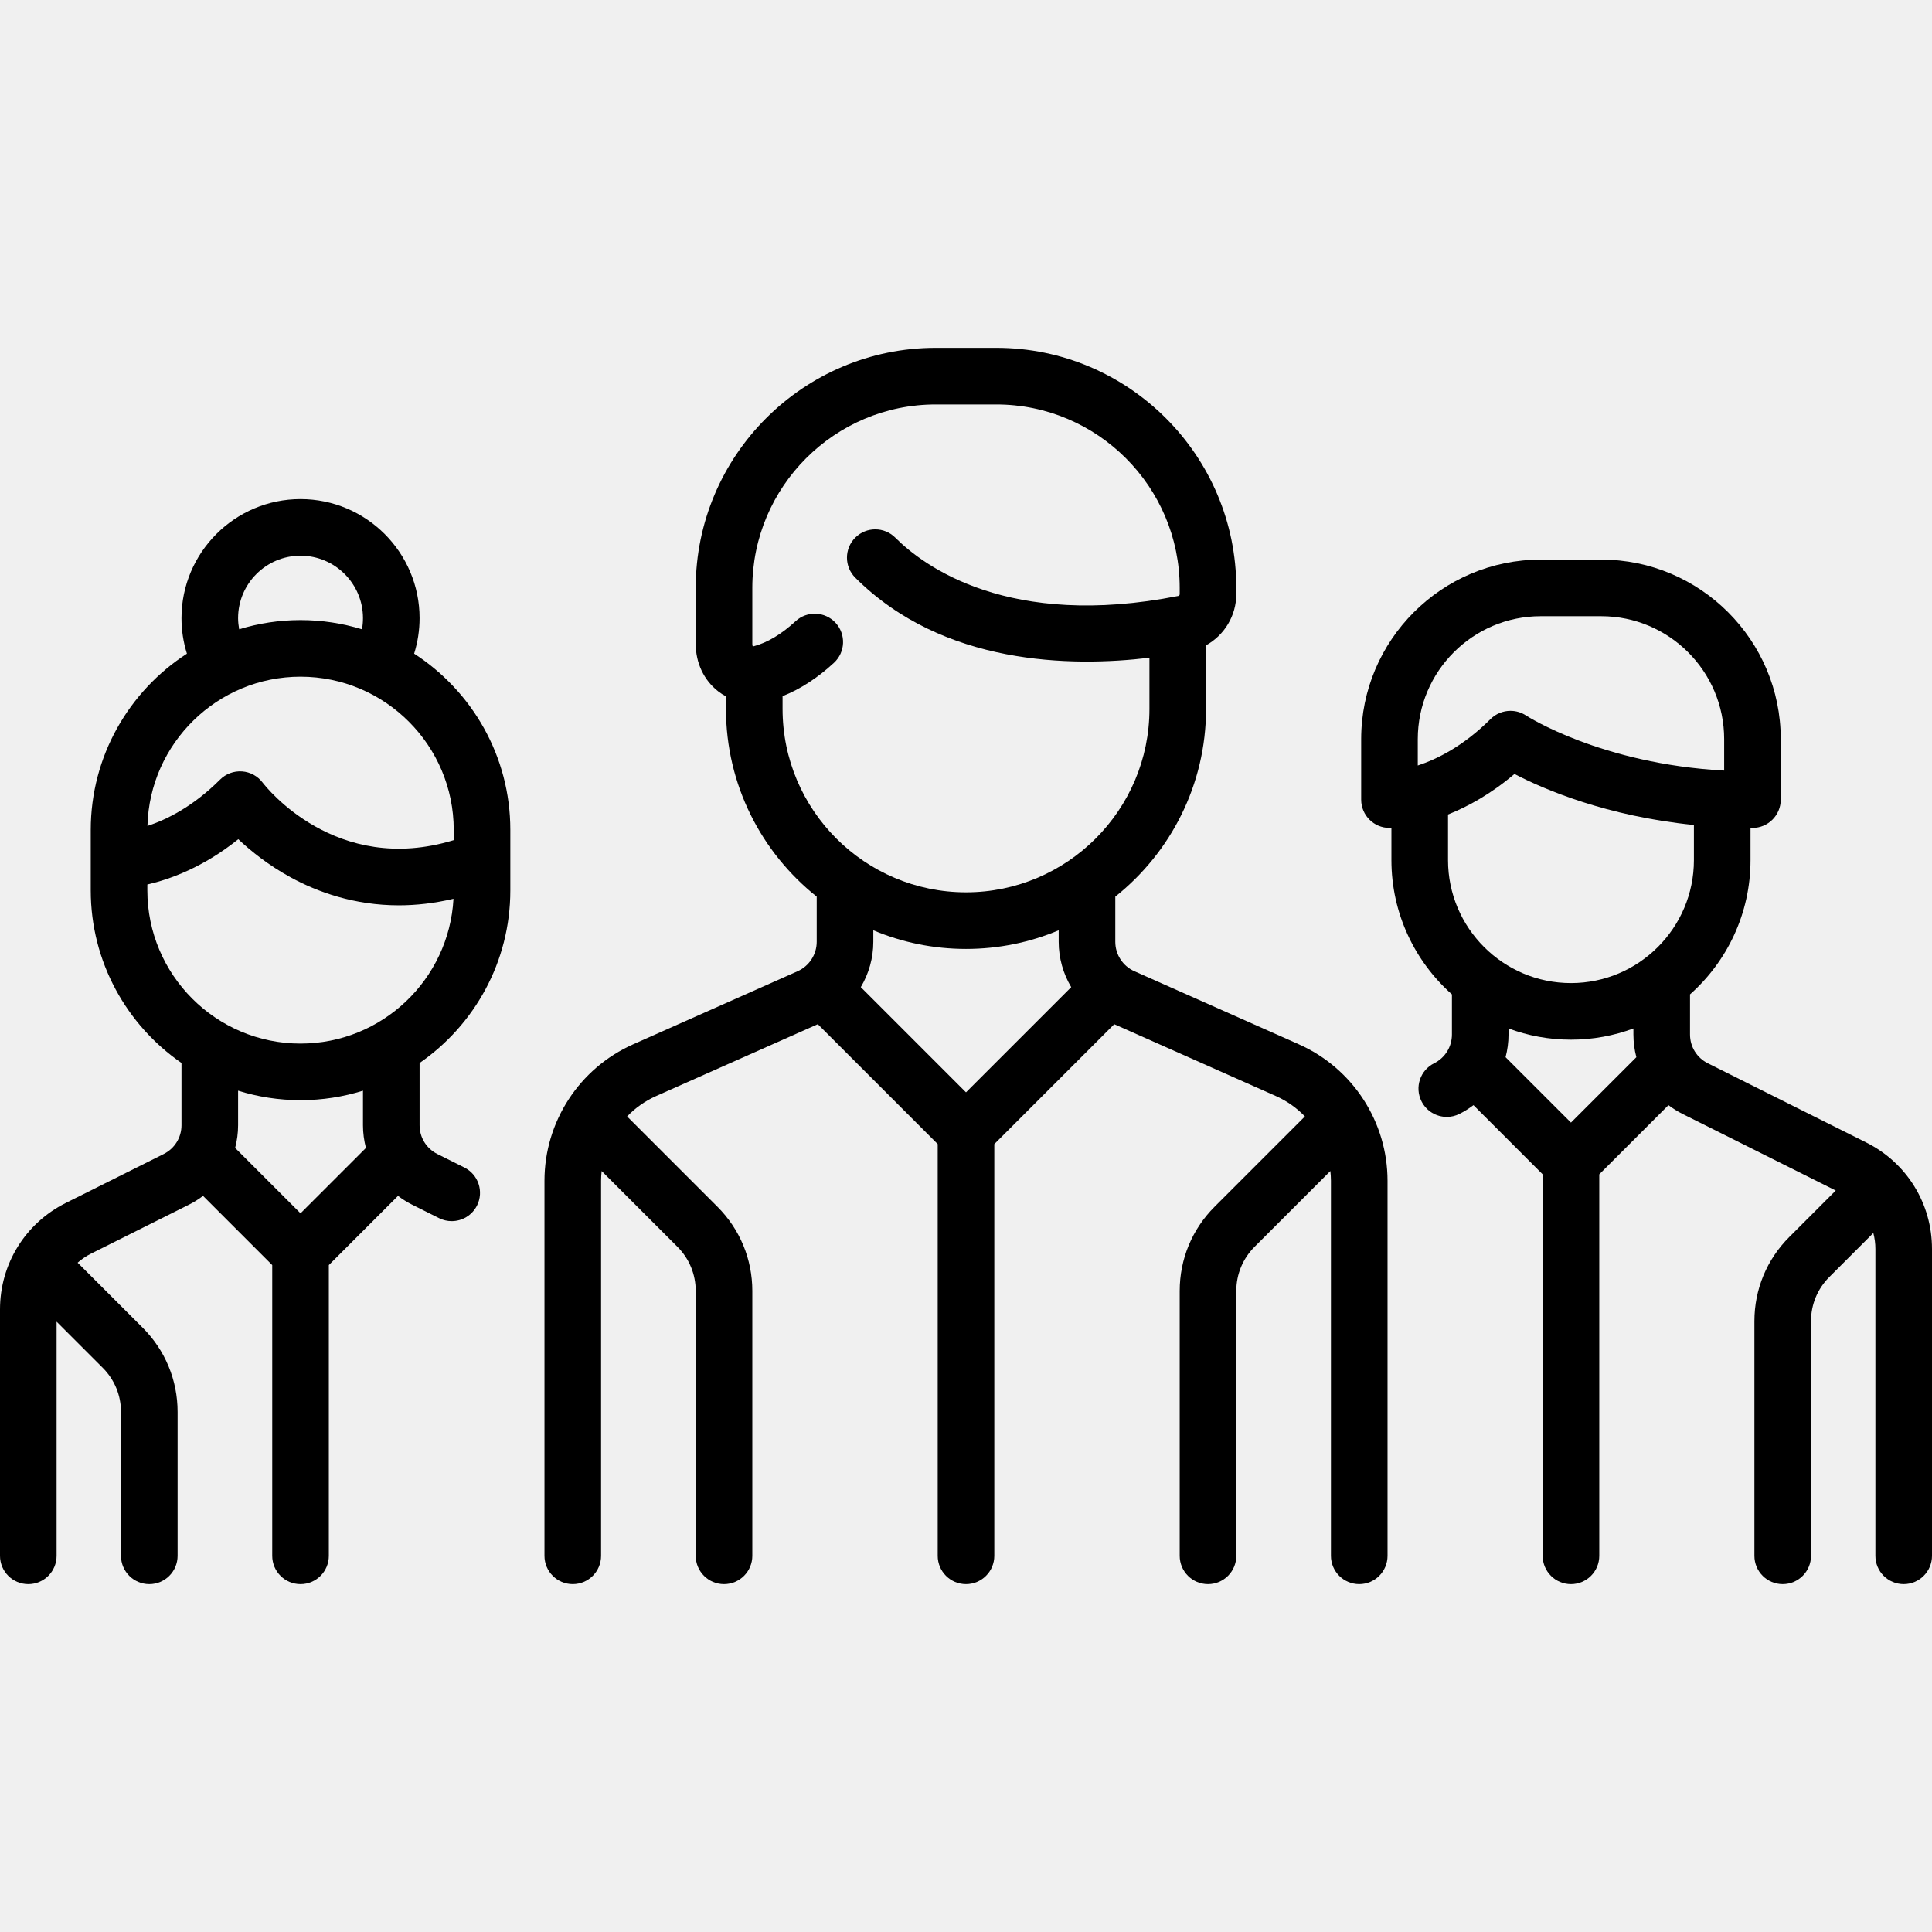
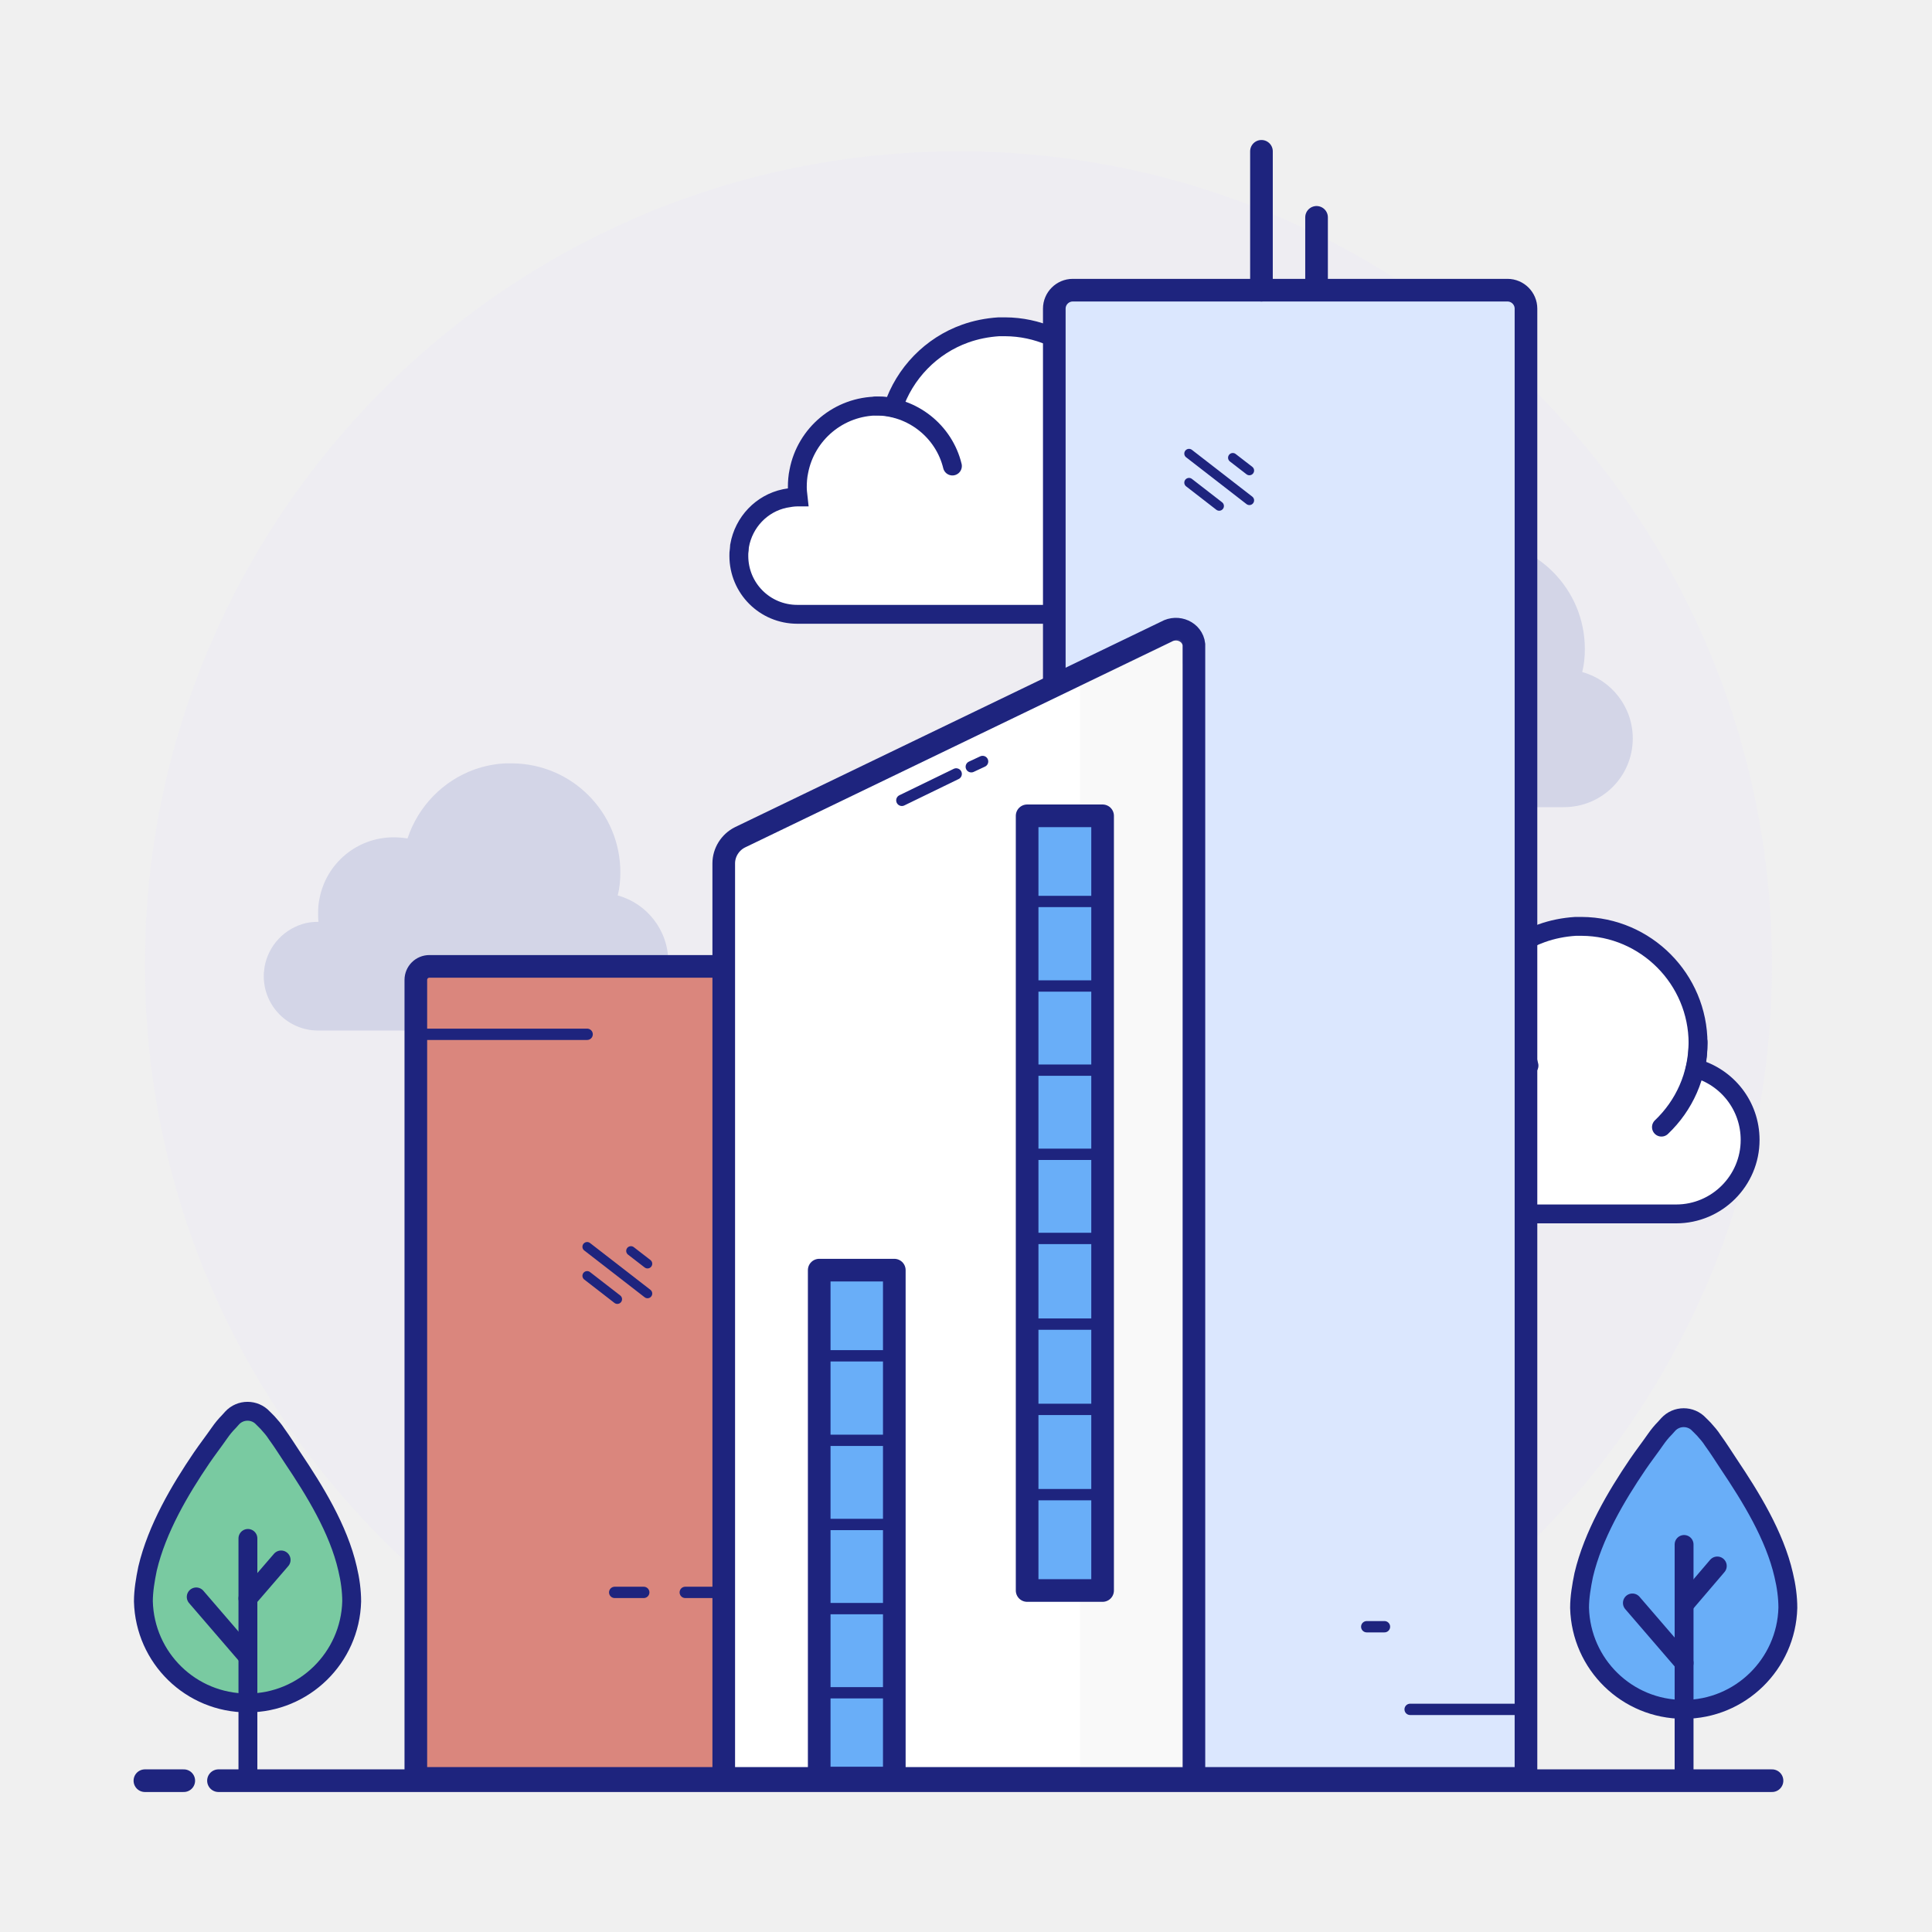
- <svg xmlns="http://www.w3.org/2000/svg" version="1.1" id="Capa_1" x="0px" y="0px" viewBox="0 0 511.999 511.999" style="enable-background:new 0 0 511.999 511.999;" xml:space="preserve">
+ <svg xmlns="http://www.w3.org/2000/svg" id="Layer_1" style="enable-background:new 0 0 512 512;" version="1.1" viewBox="0 0 512 512" xml:space="preserve">
+   <style type="text/css">
+ 	.st0{fill:#EEEDF2;}
+ 	.st1{fill:none;stroke:#1E247E;stroke-width:6;stroke-linecap:round;stroke-miterlimit:10;}
+ 	.st2{fill:#EFC12F;stroke:#1E247E;stroke-width:6;stroke-linecap:round;stroke-miterlimit:10;}
+ 	.st3{fill:none;stroke:#1E247E;stroke-width:3;stroke-linecap:round;stroke-miterlimit:10;}
+ 	.st4{fill:#FFFFFF;stroke:#1E247E;stroke-width:3;stroke-linecap:round;stroke-miterlimit:10;}
+ 	.st5{fill:#FCF5F2;stroke:#1E247E;stroke-width:5;stroke-linecap:round;stroke-miterlimit:10;}
+ 	.st6{fill:#FCF5F2;stroke:#1E247E;stroke-width:6;stroke-linecap:round;stroke-miterlimit:10;}
+ 	.st7{fill:#1E247E;}
+ 	.st8{fill:none;stroke:#1E247E;stroke-width:4;stroke-linecap:round;stroke-miterlimit:10;}
+ 	.st9{fill:#EAB8B1;}
+ 	.st10{fill:#DC9695;stroke:#1E247E;stroke-width:4;stroke-linecap:round;stroke-miterlimit:10;}
+ 	.st11{fill:#EECED1;stroke:#1E247E;stroke-width:3;stroke-linecap:round;stroke-miterlimit:10;}
+ 	.st12{fill:#CB7272;stroke:#1E247E;stroke-width:3;stroke-linecap:round;stroke-miterlimit:10;}
+ 	.st13{fill:#D3D5E7;stroke:#1E247E;stroke-width:6;stroke-linecap:round;stroke-miterlimit:10;}
+ 	.st14{fill:#D3D5E7;}
+ 	.st15{fill:#FFFFFF;stroke:#1E247E;stroke-width:5;stroke-linecap:round;stroke-miterlimit:10;}
+ 	.st16{fill:#FFFFFF;stroke:#1E247E;stroke-width:4;stroke-linecap:round;stroke-miterlimit:10;}
+ 	.st17{fill:#ECECEE;}
+ 	.st18{fill:#DA867D;stroke:#1E247E;stroke-width:4;stroke-linecap:round;stroke-miterlimit:10;}
+ 	.st19{fill:#FCF5F2;stroke:#1E247E;stroke-width:4;stroke-linecap:round;stroke-miterlimit:10;}
+ 	.st20{fill:#69AEF8;stroke:#1E247E;stroke-width:6;stroke-linecap:round;stroke-miterlimit:10;}
+ 	.st21{opacity:0.4;fill:#FFFFFF;}
+ 	.st22{opacity:0.7;fill:#FFFFFF;}
+ 	.st23{fill:#69ADF7;stroke:#1E247E;stroke-width:2.5;stroke-linecap:round;stroke-miterlimit:10;}
+ 	.st24{fill:none;stroke:#FFFFFF;stroke-width:7;stroke-linecap:round;stroke-miterlimit:10;}
+ 	.st25{fill:none;stroke:#1E247E;stroke-width:2.5;stroke-linecap:round;stroke-miterlimit:10;}
+ 	.st26{fill:#F0C330;stroke:#1E247E;stroke-width:6;stroke-linecap:round;stroke-miterlimit:10;}
+ 	.st27{opacity:0.3;}
+ 	.st28{fill:#FFFFFF;}
+ 	.st29{fill:#79CAA1;stroke:#1E247E;stroke-width:6;stroke-linecap:round;stroke-miterlimit:10;}
+ 	.st30{fill:#DA867D;stroke:#1E247E;stroke-width:6;stroke-linecap:round;stroke-miterlimit:10;}
+ 	.st31{fill:#FFFFFF;stroke:#1E247E;stroke-width:6;stroke-linecap:round;stroke-miterlimit:10;}
+ 	.st32{fill:#DBE7FE;stroke:#1E247E;stroke-width:5;stroke-linecap:round;stroke-miterlimit:10;}
+ 	.st33{fill:#F2F3F3;}
+ 	.st34{fill:none;stroke:#1E247E;stroke-width:6;stroke-linecap:round;stroke-linejoin:round;stroke-miterlimit:10;}
+ 	.st35{fill:#DBE7FE;stroke:#1E247E;stroke-width:6;stroke-linecap:round;stroke-linejoin:round;stroke-miterlimit:10;}
+ 	.st36{fill:#EFC230;stroke:#1E247E;stroke-width:6;stroke-linecap:round;stroke-linejoin:round;stroke-miterlimit:10;}
+ 	.st37{fill:none;stroke:#1E247E;stroke-width:3;stroke-linecap:round;stroke-linejoin:round;stroke-miterlimit:10;}
+ 	.st38{fill:#F0C330;stroke:#1E247E;stroke-width:6;stroke-linecap:round;stroke-linejoin:round;stroke-miterlimit:10;}
+ 	.st39{fill:#79CAA1;stroke:#1E247E;stroke-width:6;stroke-linecap:round;stroke-linejoin:round;stroke-miterlimit:10;}
+ 	.st40{fill:#FFFFFF;stroke:#1E247E;stroke-width:6;stroke-linecap:round;stroke-linejoin:round;stroke-miterlimit:10;}
+ 	.st41{fill:#DA867D;stroke:#1E247E;stroke-width:6;stroke-linecap:round;stroke-linejoin:round;stroke-miterlimit:10;}
+ 	.st42{fill:#DBE7FE;stroke:#1E247E;stroke-width:6;stroke-linejoin:round;stroke-miterlimit:10;}
+ 	.st43{fill:none;stroke:#1E247E;stroke-width:6;stroke-linejoin:round;stroke-miterlimit:10;}
+ 	.st44{opacity:0.7;}
+ 	.st45{fill:#FFFFFF;stroke:#1E247E;stroke-width:6;stroke-linejoin:round;stroke-miterlimit:10;}
+ 	.st46{fill:none;stroke:#FFFFFF;stroke-width:3;stroke-linecap:round;stroke-linejoin:round;stroke-miterlimit:10;}
+ 	.st47{fill:none;stroke:#1E247E;stroke-width:5;stroke-linecap:round;stroke-miterlimit:10;}
+ 	.st48{fill:#DBE7FE;stroke:#1E247E;stroke-width:6;stroke-linecap:round;stroke-miterlimit:10;}
+ 	.st49{opacity:0.1;fill:#BDBDBD;}
+ 	.st50{fill:#69AEF8;stroke:#1E247E;stroke-width:6;stroke-linecap:round;stroke-linejoin:round;stroke-miterlimit:10;}
+ 	.st51{fill:#79CAA1;stroke:#1E247E;stroke-width:5;stroke-miterlimit:10;}
+ 	.st52{fill:#D2D4E6;stroke:#1E247E;stroke-width:5;stroke-linecap:round;stroke-miterlimit:10;}
+ 	.st53{fill:#69AEF8;stroke:#1E247E;stroke-width:5;stroke-miterlimit:10;}
+ 	.st54{opacity:0.2;fill:none;stroke:#1E247E;stroke-width:5;stroke-linecap:round;stroke-miterlimit:10;}
+ 	.st55{fill:none;stroke:#1E247E;stroke-width:2.5;stroke-linecap:round;stroke-linejoin:round;stroke-miterlimit:10;}
+ 	.st56{fill:#69AEF8;stroke:#1E247E;stroke-width:6;stroke-miterlimit:10;}
+ 	.st57{fill:#DBE7FE;}
+ 	.st58{fill:#FFFFFF;stroke:#1E247E;stroke-width:6;stroke-miterlimit:10;}
+ 	.st59{fill:#D9857D;stroke:#1E247E;stroke-width:5;stroke-miterlimit:10;}
+ 	.st60{fill:none;stroke:#D3D5E7;stroke-width:4.79;stroke-linecap:round;stroke-miterlimit:10;}
+ 	.st61{fill:#D2D4E6;stroke:#D3D5E7;stroke-width:4.79;stroke-linecap:round;stroke-miterlimit:10;}
+ 	.st62{fill:#D2D4E6;stroke:#D3D5E7;stroke-width:5.5;stroke-linecap:round;stroke-miterlimit:10;}
+ 	.st63{fill:none;stroke:#D3D5E7;stroke-width:5.5;stroke-linecap:round;stroke-miterlimit:10;}
+ 	.st64{fill:#79CAA1;}
+ 	.st65{fill:#F0C330;}
+ 	.st66{fill:#79CAA1;stroke:#1E247E;stroke-width:6;stroke-miterlimit:10;}
+ 	.st67{opacity:0.8;fill:#FFFFFF;}
+ 	.st68{fill:#DA867D;stroke:#1E247E;stroke-width:6;stroke-miterlimit:10;}
+ 	.st69{fill:#F0C330;stroke:#1E247E;stroke-width:5;stroke-miterlimit:10;}
+ 	.st70{fill:#D2D4E6;}
+ 	.st71{fill:#EEBDBC;stroke:#D3D5E7;stroke-width:5.5;stroke-linecap:round;stroke-miterlimit:10;}
+ 	.st72{fill:#D3D5E7;stroke:#D3D5E7;stroke-width:5.5;stroke-linecap:round;stroke-miterlimit:10;}
+ </style>
  <g>
-     <g>
-       <path d="M344.214,276.755l-43.582-19.37c-3.079-1.368-5.067-4.429-5.067-7.797V237.62c14.64-11.665,24.05-29.628,24.05-49.758    v-16.847c4.823-2.665,8.016-7.815,8.016-13.583v-1.635c0-35.076-28.537-63.613-63.613-63.613h-16.032    c-35.076,0-63.613,28.537-63.613,63.613v14.835c0,5.07,2.182,9.663,5.985,12.602c0.645,0.498,1.324,0.936,2.031,1.315v3.312    c0,20.13,9.409,38.093,24.048,49.757v11.969c0,3.368-1.989,6.429-5.067,7.797l-43.582,19.37    c-14.273,6.343-23.496,20.535-23.496,36.154v99.404c0,4.142,3.358,7.5,7.5,7.5c4.142,0,7.5-3.358,7.5-7.5v-99.403    c0-0.869,0.062-1.728,0.152-2.58l20.082,20.082c3.125,3.126,4.847,7.281,4.847,11.702v70.2c0,4.142,3.358,7.5,7.5,7.5    c4.142,0,7.5-3.358,7.5-7.5v-70.2c0-8.427-3.281-16.349-9.24-22.308l-23.941-23.942c2.157-2.238,4.745-4.093,7.689-5.402    l42.847-19.043l31.775,31.775v109.119c0,4.142,3.358,7.5,7.5,7.5s7.5-3.358,7.5-7.5V303.194l31.775-31.775l42.846,19.042    c2.944,1.309,5.532,3.164,7.689,5.403l-23.941,23.941c-5.959,5.959-9.24,13.881-9.24,22.308v70.2c0,4.142,3.358,7.5,7.5,7.5    c4.142,0,7.5-3.358,7.5-7.5v-70.2c0-4.42,1.721-8.576,4.847-11.702l20.081-20.081c0.09,0.852,0.152,1.709,0.152,2.578v99.404    c0,4.142,3.358,7.5,7.5,7.5c4.142,0,7.5-3.358,7.5-7.5v-99.403C367.709,297.29,358.487,283.098,344.214,276.755z M256,289.481    l-27.881-27.882c2.12-3.567,3.317-7.694,3.317-12.011v-3.052c7.563,3.178,15.862,4.939,24.565,4.939s17.001-1.76,24.563-4.938    v3.051c0,4.318,1.197,8.444,3.318,12.012L256,289.481z M256.001,236.474c-26.805,0.001-48.613-21.807-48.613-48.612v-3.373    c4.68-1.855,9.248-4.807,13.621-8.842c3.043-2.809,3.234-7.554,0.424-10.598c-2.809-3.043-7.553-3.234-10.598-0.425    c-3.751,3.463-7.499,5.7-11.137,6.65c-0.088,0.023-0.153,0.033-0.199,0.037c-0.054-0.105-0.127-0.325-0.127-0.678v-14.835    c0-26.805,21.808-48.613,48.613-48.613h16.032c26.806,0,48.613,21.808,48.613,48.613v1.635c0,0.243-0.146,0.454-0.338,0.492    c-44.911,8.87-67.437-7.847-75.037-15.447c-2.929-2.929-7.678-2.929-10.606,0c-2.929,2.929-2.929,7.678,0,10.606    c23.29,23.29,57.275,23.71,77.965,21.224v13.553C304.614,214.666,282.806,236.474,256.001,236.474z" />
+     <g id="Office">
+       <circle class="st0" cx="254" cy="255.7" id="Background_20_" r="215.6" />
+       <g id="Bottom_line_17_">
+         <line class="st1" id="Right_52_" x1="57.9" x2="469.6" y1="471.9" y2="471.9" />
+         <line class="st1" id="Left_53_" x1="38.4" x2="48.7" y1="471.9" y2="471.9" />
+       </g>
+       <g id="Clouds_3_">
+         <g id="Secondary_cloud__x23_2_1_">
+           <path class="st15" d="M463.8,302.1c0,10.8-8.8,19.6-19.6,19.6h-80.1c-8.6,0-15.5-6.9-15.5-15.5       c0-0.5,0-1,0.1-1.6c0-0.4,0.1-0.7,0.1-1.1c1.1-6.2,5.8-11.2,12-12.5c1.1-0.2,2.2-0.4,3.3-0.4c0.1,0,0.1,0,0.2,0       c-0.1-0.9-0.2-1.7-0.2-2.6c0-1.4,0.1-2.8,0.4-4.2c1.9-9.9,10.6-17.3,21-17.3c1.4,0,2.7,0.1,4,0.4c3-9.1,10.1-16.4,19.1-19.6       c2.8-1,5.8-1.6,8.9-1.8c0.5,0,1,0,1.5,0c0.1,0,0.1,0,0.2,0c17,0.1,30.8,14,30.8,31c0,2.3-0.2,4.5-0.7,6.6       C457.7,285.4,463.8,293,463.8,302.1z" id="Shape_86_" />
+           <path class="st15" d="M450,276.1c0,8.9-3.7,16.9-9.7,22.6" id="Line__x23_2_7_" />
+           <path class="st47" d="M384.9,266.5c9.8,0,18.1,6.8,20.3,15.9" id="Line__x23_1_7_" />
+         </g>
+         <g id="Primary_cloud__x23_1">
+           <path class="st15" d="M311,143.2c0,10.8-8.8,19.6-19.6,19.6h-80.1c-8.6,0-15.5-6.9-15.5-15.5c0-0.5,0-1,0.1-1.6       c0-0.4,0.1-0.7,0.1-1.1c1.1-6.2,5.8-11.2,12-12.5c1.1-0.2,2.2-0.4,3.3-0.4c0.1,0,0.1,0,0.2,0c-0.1-0.9-0.2-1.7-0.2-2.6       c0-1.4,0.1-2.8,0.4-4.2c1.9-9.9,10.6-17.3,21-17.3c1.4,0,2.7,0.1,4,0.4c3-9.1,10.1-16.4,19.1-19.6c2.8-1,5.8-1.6,8.9-1.8       c0.5,0,1,0,1.5,0c0.1,0,0.1,0,0.2,0c17,0.1,30.8,14,30.8,31c0,2.3-0.2,4.5-0.7,6.6C304.9,126.5,311,134.1,311,143.2z" id="Shape_85_" />
+           <path class="st15" d="M297.2,117.2c0,8.9-3.7,16.9-9.7,22.6" id="Line__x23_2_6_" />
+           <path class="st47" d="M232.1,107.6c9.8,0,18.1,6.8,20.3,15.9" id="Line__x23_1_6_" />
+         </g>
+         <path class="st14" d="M432.7,195.7c0,10.1-8.2,18.2-18.2,18.2h-74.6c-8,0-14.4-6.5-14.4-14.4      c0-0.5,0-1,0.1-1.4c0-0.3,0.1-0.7,0.1-1c1-5.8,5.4-10.4,11.1-11.7c1-0.2,2-0.3,3.1-0.3c0,0,0.1,0,0.1,0      c-0.1-0.8-0.1-1.6-0.1-2.4c0-1.3,0.1-2.6,0.4-3.9c1.8-9.2,9.9-16.1,19.6-16.1c1.3,0,2.5,0.1,3.7,0.3c2.8-8.5,9.4-15.3,17.8-18.3      c2.6-0.9,5.4-1.5,8.3-1.6c0.5,0,0.9,0,1.4,0c0.1,0,0.1,0,0.2,0c15.9,0.1,28.7,13,28.7,28.9c0,2.1-0.2,4.2-0.7,6.1      C427,180.2,432.7,187.3,432.7,195.7z" id="Secondary_cloud__x23_2" />
+         <path class="st14" d="M177.1,254.9c0,10.1-8.2,18.2-18.2,18.2H84.3c-8,0-14.4-6.5-14.4-14.4      c0-0.5,0-1,0.1-1.4c0-0.3,0.1-0.7,0.1-1c1-5.8,5.4-10.4,11.1-11.7c1-0.2,2-0.3,3.1-0.3c0,0,0.1,0,0.1,0      c-0.1-0.8-0.1-1.6-0.1-2.4c0-1.3,0.1-2.6,0.4-3.9c1.8-9.2,9.9-16.1,19.6-16.1c1.3,0,2.5,0.1,3.7,0.3c2.8-8.5,9.4-15.3,17.8-18.3      c2.6-0.9,5.4-1.5,8.3-1.6c0.5,0,0.9,0,1.4,0c0.1,0,0.1,0,0.2,0c15.9,0.1,28.7,13,28.7,28.9c0,2.1-0.2,4.2-0.7,6.1      C171.4,239.4,177.1,246.5,177.1,254.9z" id="Secondary_cloud__x23_1" />
+       </g>
+       <g id="Buildings">
+         <g id="Left_51_">
+           <path class="st30" d="M235.2,471.3h-125V259.7c0-2,1.6-3.6,3.6-3.6h117.7c2,0,3.6,1.6,3.6,3.6V471.3z" id="Shape_84_" />
+           <line class="st3" id="Top_line_5_" x1="110.2" x2="155.6" y1="274.1" y2="274.1" />
+           <g id="Bottom_line_16_">
+             <line class="st3" id="Right_51_" x1="181.6" x2="208.3" y1="422" y2="422" />
+             <line class="st3" id="Left_52_" x1="162.9" x2="170.6" y1="422" y2="422" />
+           </g>
+           <g id="Lines_36_">
+             <line class="st25" id="Bottom_71_" x1="155.6" x2="163.6" y1="338.1" y2="344.3" />
+             <line class="st25" id="Middle_59_" x1="155.6" x2="171.6" y1="330.4" y2="342.8" />
+             <line class="st25" id="Top_73_" x1="167.2" x2="171.6" y1="331.5" y2="334.9" />
+           </g>
+         </g>
+         <g id="Right_49_">
+           <path class="st48" d="M404.4,471.3h-125V81.8c0-2.7,2.2-4.9,4.9-4.9h115.2c2.7,0,4.9,2.2,4.9,4.9V471.3z" id="Shape_83_" />
+           <g id="Antenna">
+             <line class="st1" id="Left_50_" x1="334.3" x2="334.3" y1="76.9" y2="40.1" />
+             <line class="st1" id="Right_50_" x1="348.9" x2="348.9" y1="76.8" y2="57.6" />
+           </g>
+           <g id="Bottom_lines_1_">
+             <line class="st3" id="Bottom_70_" x1="373.7" x2="405.2" y1="453" y2="453" />
+             <line class="st3" id="Top_72_" x1="362.2" x2="366.9" y1="431.1" y2="431.1" />
+           </g>
+           <g id="Lines_35_">
+             <line class="st25" id="Bottom_69_" x1="315.1" x2="323.1" y1="127.9" y2="134.1" />
+             <line class="st25" id="Middle_58_" x1="315.1" x2="331.1" y1="120.2" y2="132.6" />
+             <line class="st25" id="Top_71_" x1="326.7" x2="331.1" y1="121.3" y2="124.7" />
+           </g>
+         </g>
+         <g id="Middle_57_">
+           <path class="st31" d="M314,471.3H194.3c-1.4,0-2.5-1.1-2.5-2.5v-240c0-2.9,1.7-5.6,4.3-6.9l113-54.5       c3-1.7,6.9,0,7.3,3.4c0,0.2,0,0.4,0,0.6v297.3C316.4,470.2,315.3,471.3,314,471.3z" id="Shape_82_" />
+           <path class="st49" d="M313.5,175.9v292.6h-27.3V181.7l20.1-9.7l5.5-2.6c0,0,1.2-0.3,1.6,0.9V175.9z" id="Shadow_56_" />
+           <g id="Windows">
+             <g id="Right_48_">
+               <rect class="st50" height="205.3" id="Shape_81_" width="20" x="272.2" y="216.2" />
+               <line class="st3" id="_x38_th" x1="272.2" x2="292.1" y1="396.1" y2="396.1" />
+               <line class="st3" id="_x37_th" x1="272.2" x2="292.1" y1="373.5" y2="373.5" />
+               <line class="st3" id="_x36_th_1_" x1="272.2" x2="292.1" y1="350.9" y2="350.9" />
+               <line class="st3" id="_x35_th_4_" x1="272.2" x2="292.1" y1="328.2" y2="328.2" />
+               <line class="st3" id="_x34_th_10_" x1="272.2" x2="292.1" y1="305.9" y2="305.9" />
+               <line class="st3" id="_x33_rd_22_" x1="272.2" x2="292.1" y1="283.6" y2="283.6" />
+               <line class="st3" id="_x32_nd_23_" x1="272.2" x2="292.1" y1="261.3" y2="261.3" />
+               <line class="st3" id="_x31_st_23_" x1="272.2" x2="292.1" y1="238.9" y2="238.9" />
+             </g>
+             <g id="Left_49_">
+               <rect class="st50" height="134.6" id="Shape_80_" width="19.9" x="217.1" y="336.6" />
+               <line class="st3" id="_x35_th_3_" x1="217.1" x2="237.1" y1="448.6" y2="448.6" />
+               <line class="st3" id="_x34_th_9_" x1="217.1" x2="237.1" y1="426.3" y2="426.3" />
+               <line class="st3" id="_x33_rd_21_" x1="217.1" x2="237.1" y1="404" y2="404" />
+               <line class="st3" id="_x32_nd_22_" x1="217.1" x2="237.1" y1="381.7" y2="381.7" />
+               <line class="st3" id="_x31_st_22_" x1="217.1" x2="237.1" y1="359.3" y2="359.3" />
+             </g>
+           </g>
+           <g id="Lines_34_">
+             <line class="st3" id="Right_47_" x1="257.4" x2="260.4" y1="203.2" y2="201.8" />
+             <line class="st3" id="Left_48_" x1="239" x2="253.4" y1="212.1" y2="205.1" />
+           </g>
+         </g>
+       </g>
+       <g id="Trees_1_">
+         <g id="Left_47_">
+           <path class="st51" d="M70.9,377c0.9,1,1.7,1.9,2.4,3c1.6,2.2,2.9,4.3,4.3,6.4c5.7,8.5,12.1,18.8,14.5,29.3       c0.7,2.9,1.1,5.9,1.1,8.7c-0.4,14.9-12.6,26.9-27.6,26.9c-15,0-27.2-11.9-27.6-26.9c0-2.8,0.5-5.8,1.1-8.7       c2.5-10.6,8.6-20.9,14.3-29.3c1.5-2.2,3.2-4.4,4.8-6.7c0.7-1,1.5-2,2.4-2.9l0.9-1c2.2-2.4,6-2.4,8.2,0L70.9,377z" id="Shape_79_" />
+           <line class="st52" id="Base_line" x1="65.7" x2="65.7" y1="407.7" y2="470" />
+           <line class="st52" id="Left_line_2_" x1="65.7" x2="52" y1="439.1" y2="423.2" />
+           <line class="st52" id="Right_line_2_" x1="65.7" x2="74.5" y1="423.6" y2="413.4" />
+         </g>
+         <g id="Right_46_">
+           <path class="st53" d="M451.5,378.7c0.9,1,1.7,1.9,2.4,3c1.6,2.2,2.9,4.3,4.3,6.4c5.7,8.5,12.1,18.8,14.5,29.3       c0.7,2.9,1.1,5.9,1.1,8.7c-0.4,14.9-12.6,26.9-27.6,26.9c-15,0-27.2-11.9-27.6-26.9c0-2.8,0.5-5.8,1.1-8.7       c2.5-10.6,8.6-20.9,14.3-29.3c1.5-2.2,3.2-4.4,4.8-6.7c0.7-1,1.5-2,2.4-2.9l0.9-1c2.2-2.4,6-2.4,8.2,0L451.5,378.7z" id="Shape_78_" />
+           <line class="st52" id="Base_line_1_" x1="446.3" x2="446.3" y1="409.3" y2="471.6" />
+           <line class="st52" id="Left_line_1_" x1="446.3" x2="432.6" y1="440.7" y2="424.8" />
+           <line class="st52" id="Right_line_1_" x1="446.3" x2="455.1" y1="425.3" y2="415" />
+         </g>
+       </g>
    </g>
  </g>
-   <g>
-     <g>
-       <path d="M135.242,235.961v-16.035c0-19.566-10.168-36.79-25.489-46.702c0.946-3.035,1.44-6.214,1.44-9.411    c0-17.396-14.152-31.548-31.548-31.548s-31.548,14.153-31.548,31.548c0,3.237,0.49,6.385,1.438,9.413    c-15.32,9.911-25.487,27.135-25.487,46.7v16.032c0,18.947,9.533,35.701,24.048,45.743v16.493c0,3.253-1.807,6.177-4.716,7.632    l-25.941,12.97C6.682,324.176,0,334.988,0,347.015v65.299c0,4.142,3.358,7.5,7.5,7.5s7.5-3.358,7.5-7.5v-62.055l12.218,12.218    c3.125,3.126,4.847,7.281,4.847,11.702v38.135c0,4.142,3.358,7.5,7.5,7.5c4.142,0,7.5-3.358,7.5-7.5v-38.135    c0-8.427-3.282-16.349-9.24-22.308L20.82,334.866c-0.082-0.082-0.17-0.153-0.254-0.23c1.067-0.942,2.264-1.762,3.582-2.422    l25.941-12.97c1.329-0.665,2.566-1.45,3.719-2.322l18.337,18.338v77.055c0,4.142,3.358,7.5,7.5,7.5c4.142,0,7.5-3.358,7.5-7.5    v-77.056l18.338-18.338c1.154,0.873,2.39,1.658,3.719,2.322l7.153,3.577c1.077,0.539,2.221,0.794,3.349,0.794    c2.751,0,5.4-1.52,6.714-4.147c1.853-3.705,0.351-8.21-3.354-10.062l-7.153-3.577c-2.91-1.455-4.717-4.379-4.717-7.631v-16.493    C125.709,271.662,135.242,254.907,135.242,235.961z M79.645,147.265c9.125,0,16.548,7.424,16.548,16.548    c0,1.005-0.09,1.99-0.262,2.955c-5.154-1.582-10.621-2.439-16.286-2.439c-5.657,0-11.117,0.854-16.263,2.432    c-0.173-0.965-0.285-1.945-0.285-2.948C63.097,154.688,70.52,147.265,79.645,147.265z M79.645,179.33    c22.385,0,40.597,18.212,40.597,40.597v2.718c-31.225,9.56-49.834-14.193-50.629-15.234c-1.305-1.739-3.3-2.827-5.468-2.981    c-2.168-0.152-4.298,0.641-5.835,2.178c-7.159,7.159-14.171,10.612-19.235,12.279C39.63,196.981,57.609,179.33,79.645,179.33z     M79.645,321.545l-17.331-17.331c0.506-1.934,0.783-3.95,0.783-6.019v-9.155c5.229,1.634,10.788,2.515,16.548,2.515    s11.319-0.881,16.548-2.515v9.155c0,2.069,0.277,4.086,0.783,6.019L79.645,321.545z M79.645,276.555    c-22.385,0-40.597-18.212-40.597-40.597v-1.554c5.981-1.374,14.849-4.567,24.1-12.007c3.273,3.088,7.951,6.876,13.908,10.125    c7.046,3.843,16.777,7.398,28.663,7.398c4.517,0,9.35-0.525,14.459-1.731C119.015,259.541,101.281,276.555,79.645,276.555z" />
-     </g>
-   </g>
-   <g>
-     <g>
-       <path d="M494.561,302.765l-41.973-20.987c-2.909-1.455-4.716-4.379-4.716-7.631v-10.629c9.825-8.723,16.032-21.435,16.032-35.575    v-8.537c0.173,0,0.343,0.005,0.516,0.005c4.142,0,7.5-3.358,7.5-7.5v-16.032c0-26.236-21.345-47.581-47.581-47.581h-16.032    c-26.236,0-47.581,21.345-47.581,47.581v16.032c0,4.142,3.358,7.5,7.5,7.5c0.062,0,0.242-0.002,0.516-0.013v8.545    c0,14.141,6.208,26.853,16.033,35.576v10.629c0,3.253-1.807,6.177-4.717,7.631c-3.705,1.852-5.207,6.357-3.354,10.062    c1.314,2.628,3.963,4.148,6.714,4.148c1.127,0,2.271-0.255,3.348-0.793c1.329-0.665,2.566-1.45,3.719-2.322l18.338,18.338v101.103    c0,4.142,3.358,7.5,7.5,7.5c4.142,0,7.5-3.358,7.5-7.5V311.21l18.337-18.338c1.154,0.873,2.39,1.658,3.719,2.322l40.615,20.308    l-12.319,12.319c-5.958,5.959-9.24,13.881-9.24,22.308v62.184c0,4.142,3.358,7.5,7.5,7.5c4.142,0,7.5-3.358,7.5-7.5v-62.184    c0-4.42,1.721-8.576,4.847-11.702l11.669-11.669c0.354,1.357,0.548,2.772,0.548,4.224v81.331c0,4.142,3.358,7.5,7.5,7.5    c4.142,0,7.5-3.358,7.5-7.5v-81.331C512,318.956,505.318,308.144,494.561,302.765z M375.725,202.868v-6.99h0.001    c0-17.965,14.616-32.581,32.581-32.581h16.032c17.965,0,32.581,14.616,32.581,32.581v8.331    c-32.603-1.759-52.278-14.446-52.469-14.571c-1.269-0.846-2.717-1.26-4.158-1.26c-1.936,0-3.856,0.748-5.306,2.197    C387.811,197.751,380.78,201.205,375.725,202.868z M416.323,297.497l-17.331-17.331c0.506-1.934,0.783-3.95,0.783-6.019v-1.597    c5.156,1.919,10.731,2.973,16.548,2.973c5.817,0,11.392-1.054,16.548-2.973v1.597c0,2.069,0.276,4.085,0.783,6.019    L416.323,297.497z M416.323,260.524c-17.965,0-32.581-14.615-32.581-32.581v-12.091h0c5.253-2.099,11.373-5.436,17.601-10.742    c7.876,4.098,24.354,11.181,47.561,13.521v9.312C448.904,245.908,434.288,260.524,416.323,260.524z" />
-     </g>
-   </g>
-   <g>
- </g>
-   <g>
- </g>
-   <g>
- </g>
-   <g>
- </g>
-   <g>
- </g>
-   <g>
- </g>
-   <g>
- </g>
-   <g>
- </g>
-   <g>
- </g>
-   <g>
- </g>
-   <g>
- </g>
-   <g>
- </g>
-   <g>
- </g>
-   <g>
- </g>
-   <g>
- </g>
</svg>
